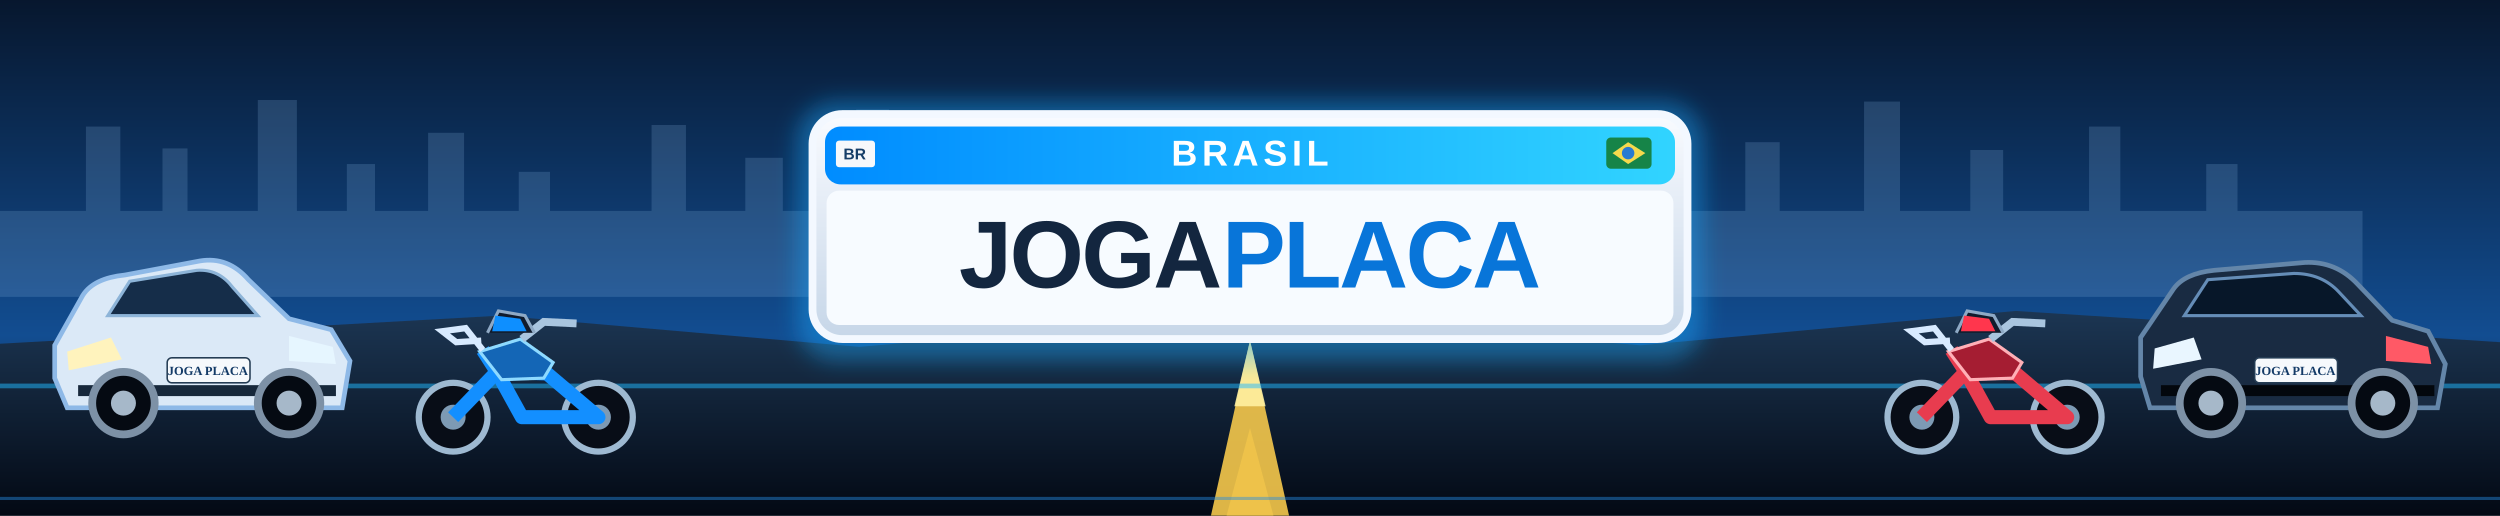
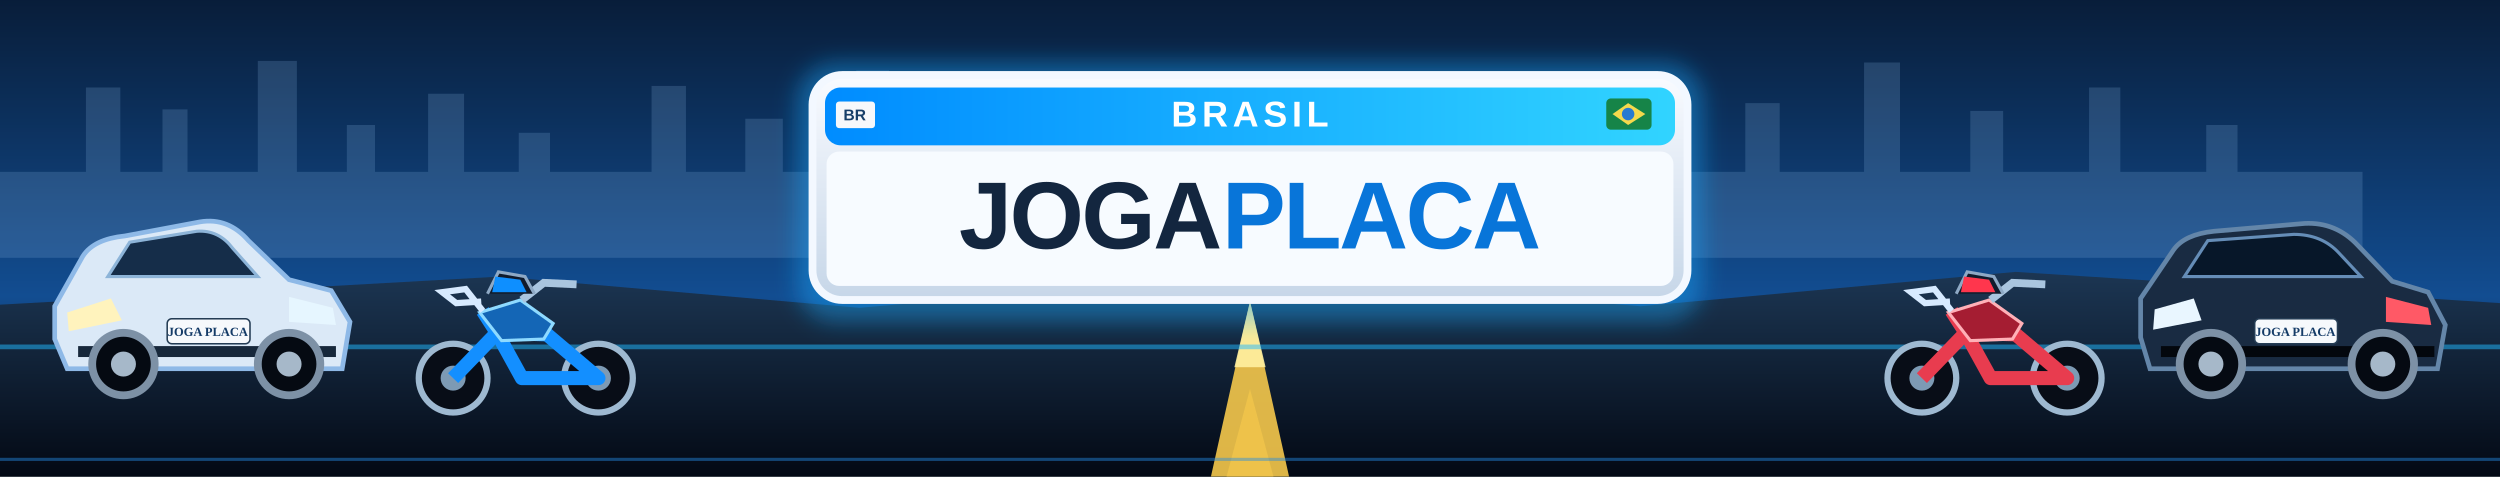
- <svg xmlns="http://www.w3.org/2000/svg" viewBox="0 0 1600 330" role="img" aria-labelledby="title desc">
+ <svg xmlns="http://www.w3.org/2000/svg" viewBox="0 25 1600 305" role="img" aria-labelledby="title desc">
  <defs>
    <linearGradient id="sky" x2="0" y2="1">
      <stop stop-color="#07172e" />
      <stop offset=".65" stop-color="#124d91" />
      <stop offset="1" stop-color="#071322" />
    </linearGradient>
    <linearGradient id="road" x2="0" y2="1">
      <stop stop-color="#1c3653" />
      <stop offset="1" stop-color="#030914" />
    </linearGradient>
    <linearGradient id="plate" x2="0" y2="1">
      <stop stop-color="#f9fbff" />
      <stop offset="1" stop-color="#c6d6e8" />
    </linearGradient>
    <linearGradient id="blue" x2="1">
      <stop stop-color="#008cff" />
      <stop offset="1" stop-color="#31d4ff" />
    </linearGradient>
    <linearGradient id="red" x2="1">
      <stop stop-color="#7d1727" />
      <stop offset="1" stop-color="#f34855" />
    </linearGradient>
    <filter id="glow">
      <feGaussianBlur stdDeviation="7" />
    </filter>
  </defs>
  <rect width="1600" height="330" fill="url(#sky)" />
  <g fill="#8bb9e8" opacity=".2">
    <path d="M0 135h55v-54h22v54h27V95h16v40h45V64h25v71h32V105h18v30h34v-50h23v50h35v-25h20v25h65v-55h22v55h38v-34h24v34h47v-65h21v65h42v-35h18v35h42v-48h18v48h52v-31h20v31h70v-52h22v52h38v-35h22v35h50v-57h21v57h45v-28h18v28h70v-44h22v44h54v-70h23v70h45v-39h21v39h55v-54h20v54h55v-30h20v30h80v55H0z" />
  </g>
  <path d="M0 220 320 202 550 222 800 200 1050 221 1290 199 1600 219V330H0Z" fill="url(#road)" />
  <path d="M800 218 775 330h50Z" fill="#f5c84b" opacity=".9" />
  <path d="M800 218 790 260h20Z" fill="#fff0a0" opacity=".9" />
  <path d="M800 274 785 330h30Z" fill="#f5c84b" opacity=".7" />
  <path d="M0 247H1600" stroke="#21baff" stroke-width="3" opacity=".5" />
  <path d="M0 252H1600" stroke="#21baff" stroke-width="12" opacity=".18" filter="url(#glow)" />
  <g transform="translate(35 150)">
    <path d="M0 71 18 39Q25 28 45 26L93 17Q111 14 124 29L150 54 177 61 189 81 184 111H8L0 92Z" fill="#dbe9f7" stroke="#8eb9e7" stroke-width="3" />
    <path d="M48 30 91 23Q105 22 114 34L130 52H34Z" fill="#152d49" stroke="#8db4d8" stroke-width="2" />
    <path d="M8 75 36 66 43 80 9 87Z" fill="#fff3bd" />
    <path d="M150 65 178 72 180 83 150 81Z" fill="#e6f6ff" />
    <path d="M15 100H180" stroke="#17283b" stroke-width="7" />
    <circle cx="44" cy="108" r="20" fill="#050a12" stroke="#7d91a6" stroke-width="5" />
    <circle cx="44" cy="108" r="8" fill="#a6b8c9" />
    <circle cx="150" cy="108" r="20" fill="#050a12" stroke="#7d91a6" stroke-width="5" />
    <circle cx="150" cy="108" r="8" fill="#a6b8c9" />
    <rect x="72" y="79" width="53" height="16" rx="3" fill="#f6f9fc" stroke="#243c54" />
    <text x="98" y="90" text-anchor="middle" font-size="8" font-weight="bold" fill="#143b67">JOGA PLACA</text>
  </g>
  <g transform="translate(270 195)">
    <circle cx="20" cy="72" r="22" fill="#080d17" stroke="#9eb9d1" stroke-width="4" />
    <circle cx="20" cy="72" r="8" fill="#7d9ab4" />
    <circle cx="113" cy="72" r="22" fill="#080d17" stroke="#9eb9d1" stroke-width="4" />
    <circle cx="113" cy="72" r="8" fill="#7d9ab4" />
    <path d="M20 72 48 43 80 44 113 72 64 72 48 43 39 29" fill="none" stroke="#138fff" stroke-width="9" stroke-linejoin="round" />
    <path d="M37 30 63 22 84 37 78 47 51 48Z" fill="#1466b6" stroke="#8edaff" stroke-width="2" />
    <path d="M39 29 28 15 13 17 22 24 38 23" fill="none" stroke="#d7eaff" stroke-width="4" />
    <path d="M64 22 78 11 99 12" fill="none" stroke="#a9c5df" stroke-width="5" />
    <path d="M42 18 49 4 66 7 72 18" fill="#101b2c" stroke="#8ea9c5" stroke-width="2" />
    <path d="M47 7 63 9 67 17 45 17Z" fill="#0e8fff" />
  </g>
  <g transform="translate(1210 195)">
    <circle cx="20" cy="72" r="22" fill="#080d17" stroke="#9eb9d1" stroke-width="4" />
    <circle cx="20" cy="72" r="8" fill="#7d9ab4" />
    <circle cx="113" cy="72" r="22" fill="#080d17" stroke="#9eb9d1" stroke-width="4" />
    <circle cx="113" cy="72" r="8" fill="#7d9ab4" />
    <path d="M20 72 48 43 80 44 113 72 64 72 48 43 39 29" fill="none" stroke="#e83c4f" stroke-width="9" stroke-linejoin="round" />
    <path d="M37 30 63 22 84 37 78 47 51 48Z" fill="#a51d32" stroke="#ffb0b7" stroke-width="2" />
    <path d="M39 29 28 15 13 17 22 24 38 23" fill="none" stroke="#d7eaff" stroke-width="4" />
    <path d="M64 22 78 11 99 12" fill="none" stroke="#a9c5df" stroke-width="5" />
    <path d="M42 18 49 4 66 7 72 18" fill="#101b2c" stroke="#8ea9c5" stroke-width="2" />
    <path d="M47 7 63 9 67 17 45 17Z" fill="#ff364d" />
  </g>
  <g transform="translate(1370 150)">
    <path d="M0 66 21 35Q28 25 47 23L105 18Q125 17 139 32L161 55 184 62 195 83 190 111H6L0 91Z" fill="#192b42" stroke="#6486a9" stroke-width="3" />
    <path d="M43 29 98 25Q116 25 127 37L141 52H28Z" fill="#071729" stroke="#658db7" stroke-width="2" />
    <path d="M9 73 34 66 39 80 8 86Z" fill="#e9f6ff" />
    <path d="M157 65 184 72 186 83 157 81Z" fill="#ff5966" />
    <path d="M13 100H188" stroke="#03070d" stroke-width="7" />
    <circle cx="45" cy="108" r="20" fill="#050a12" stroke="#7d91a6" stroke-width="5" />
    <circle cx="45" cy="108" r="8" fill="#a6b8c9" />
    <circle cx="155" cy="108" r="20" fill="#050a12" stroke="#7d91a6" stroke-width="5" />
    <circle cx="155" cy="108" r="8" fill="#a6b8c9" />
    <rect x="73" y="79" width="53" height="16" rx="3" fill="#f6f9fc" stroke="#243c54" />
    <text x="99" y="90" text-anchor="middle" font-size="8" font-weight="bold" fill="#143b67">JOGA PLACA</text>
  </g>
  <g transform="translate(520 73)">
    <rect x="-10" y="-8" width="580" height="166" rx="25" fill="#16aaff" opacity=".42" filter="url(#glow)" />
    <rect x="0" y="0" width="560" height="144" rx="19" fill="url(#plate)" stroke="#f3f8ff" stroke-width="5" />
    <rect x="8" y="8" width="544" height="37" rx="10" fill="url(#blue)" />
    <text x="280" y="33" text-anchor="middle" font-family="Arial,sans-serif" font-size="23" font-weight="900" fill="#fff" letter-spacing="3">BRASIL</text>
    <rect x="9" y="49" width="542" height="86" rx="8" fill="#f7fbff" />
    <text x="280" y="111" text-anchor="middle" font-family="Arial,sans-serif" font-size="61" font-weight="900" letter-spacing="-1.5" fill="#13263f">JOGA<tspan fill="#0875d9">PLACA</tspan>
    </text>
    <rect x="15" y="17" width="25" height="17" rx="2" fill="#f6f8fb" />
    <text x="27" y="29" text-anchor="middle" font-family="Arial,sans-serif" font-size="10" font-weight="900" fill="#163e68">BR</text>
    <rect x="508" y="15" width="29" height="20" rx="3" fill="#168448" />
    <path d="M522 18 533 25 522 32 512 25Z" fill="#f5d94c" />
    <circle cx="522" cy="25" r="4" fill="#287ad2" />
  </g>
  <path d="M0 319H1600" stroke="#248be5" stroke-width="2" opacity=".45" />
</svg>
